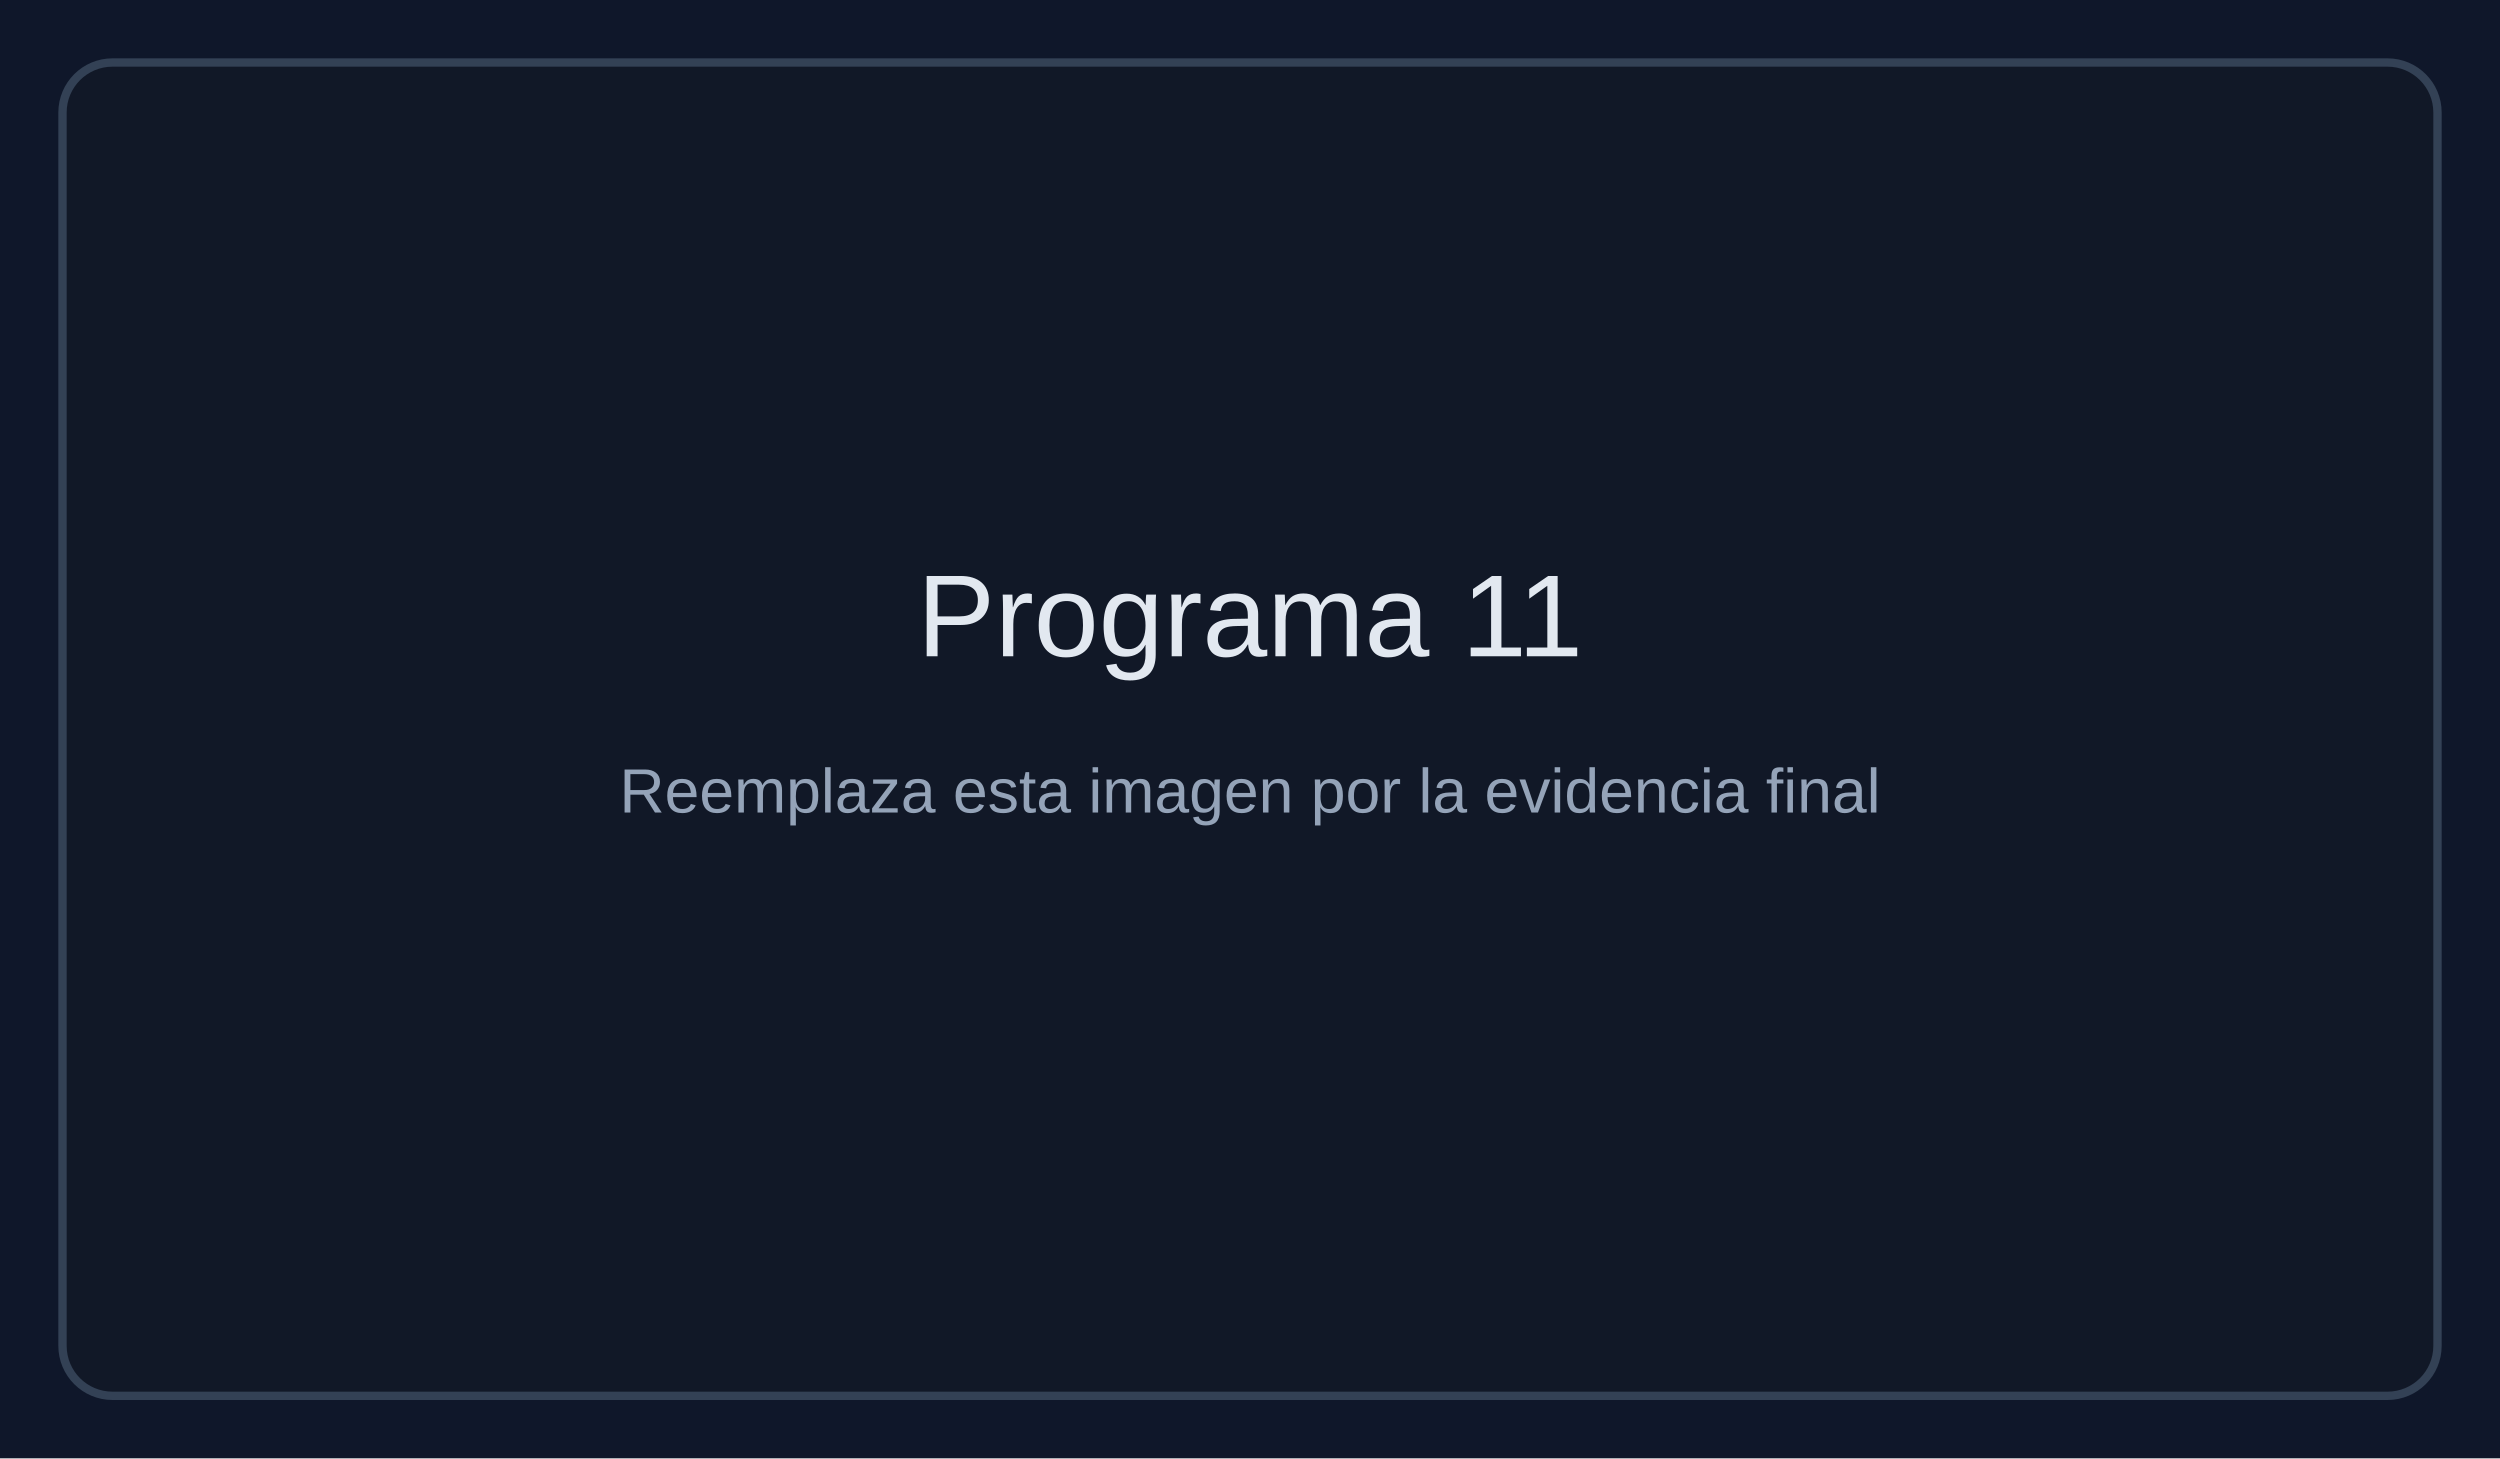
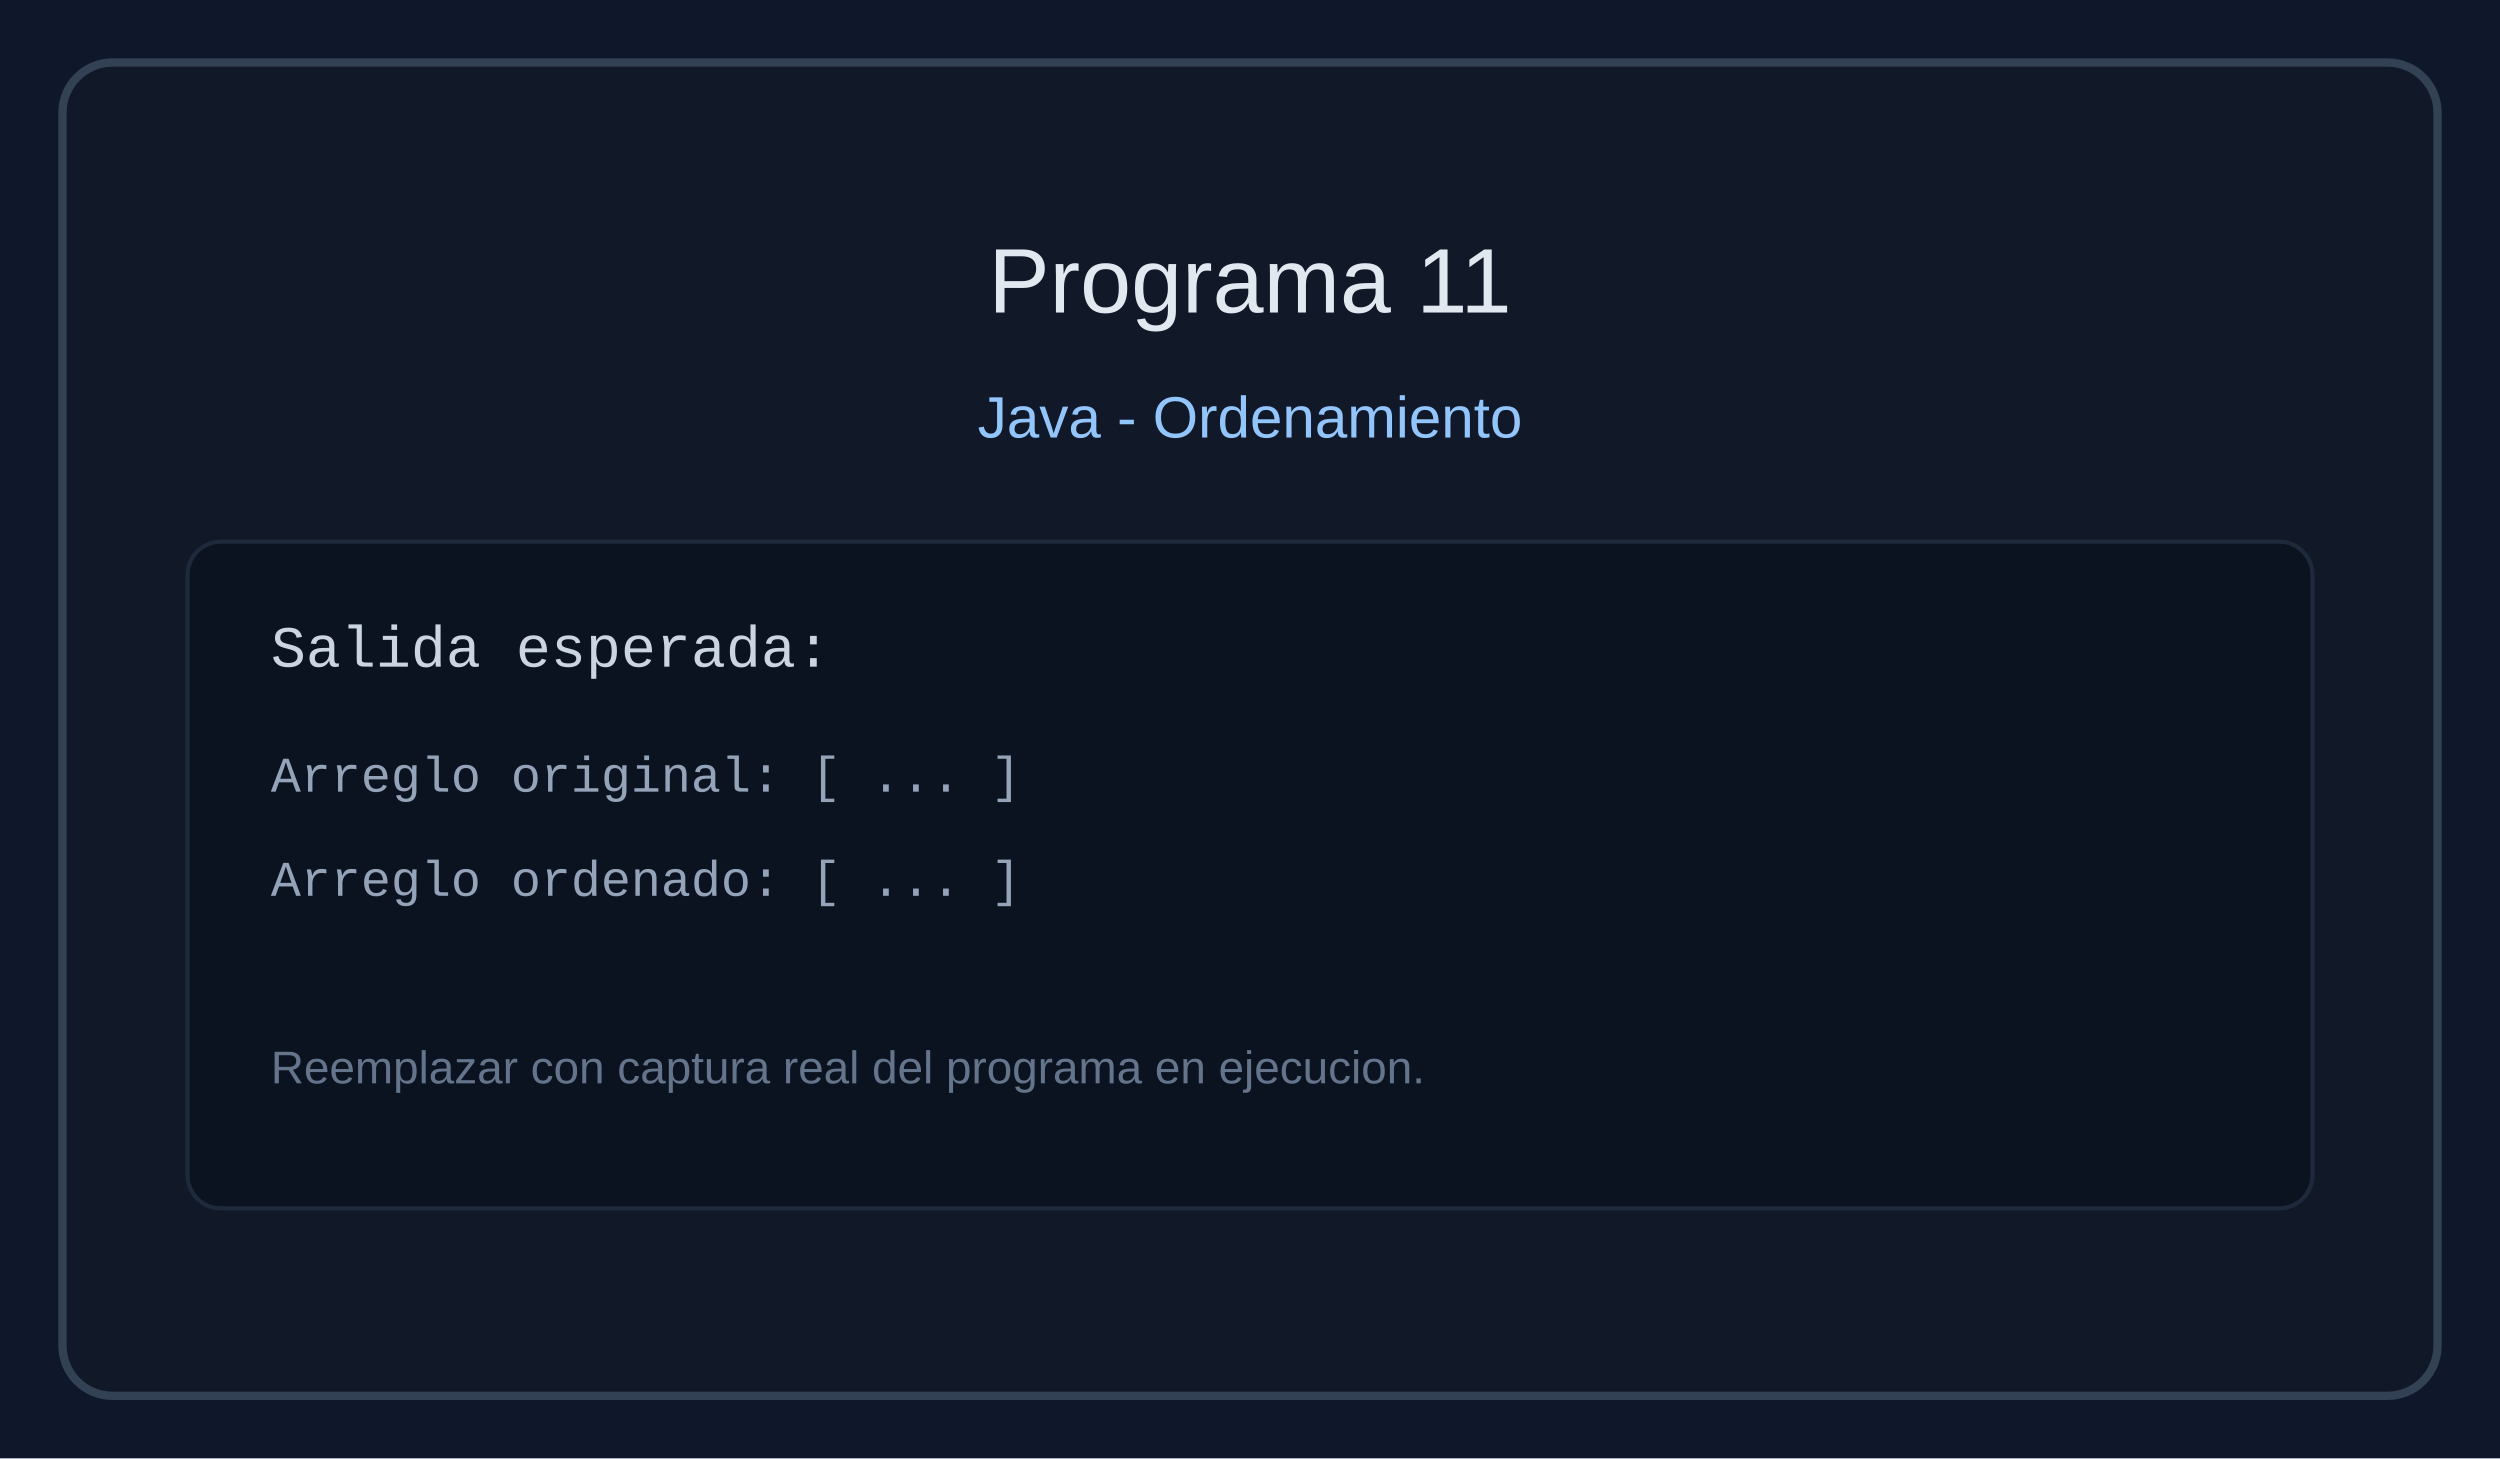
<svg xmlns="http://www.w3.org/2000/svg" width="1200" height="700" viewBox="0 0 1200 700" role="img" aria-labelledby="title desc">
  <rect width="1200" height="700" fill="#0f172a" />
  <rect x="30" y="30" width="1140" height="640" rx="24" fill="#111827" stroke="#334155" stroke-width="4" />
-   <text x="600" y="315" text-anchor="middle" fill="#e2e8f0" font-family="Arial, sans-serif" font-size="56">Programa 11</text>
-   <text x="600" y="390" text-anchor="middle" fill="#94a3b8" font-family="Arial, sans-serif" font-size="30">Reemplaza esta imagen por la evidencia final</text>
+   <text x="600" y="150" text-anchor="middle" fill="#e2e8f0" font-family="Arial, sans-serif" font-size="44">Programa 11</text>
+   <text x="600" y="210" text-anchor="middle" fill="#93c5fd" font-family="Arial, sans-serif" font-size="28">Java - Ordenamiento</text>
+   <rect x="90" y="260" width="1020" height="320" rx="16" fill="#0b1220" stroke="#1e293b" stroke-width="2" />
+   <text x="130" y="320" fill="#cbd5e1" font-family="Courier New, monospace" font-size="28">Salida esperada:</text>
+   <text x="130" y="380" fill="#94a3b8" font-family="Courier New, monospace" font-size="24">Arreglo original: [ ... ]</text>
+   <text x="130" y="430" fill="#94a3b8" font-family="Courier New, monospace" font-size="24">Arreglo ordenado: [ ... ]</text>
+   <text x="130" y="520" fill="#64748b" font-family="Arial, sans-serif" font-size="22">Reemplazar con captura real del programa en ejecucion.</text>
</svg>
